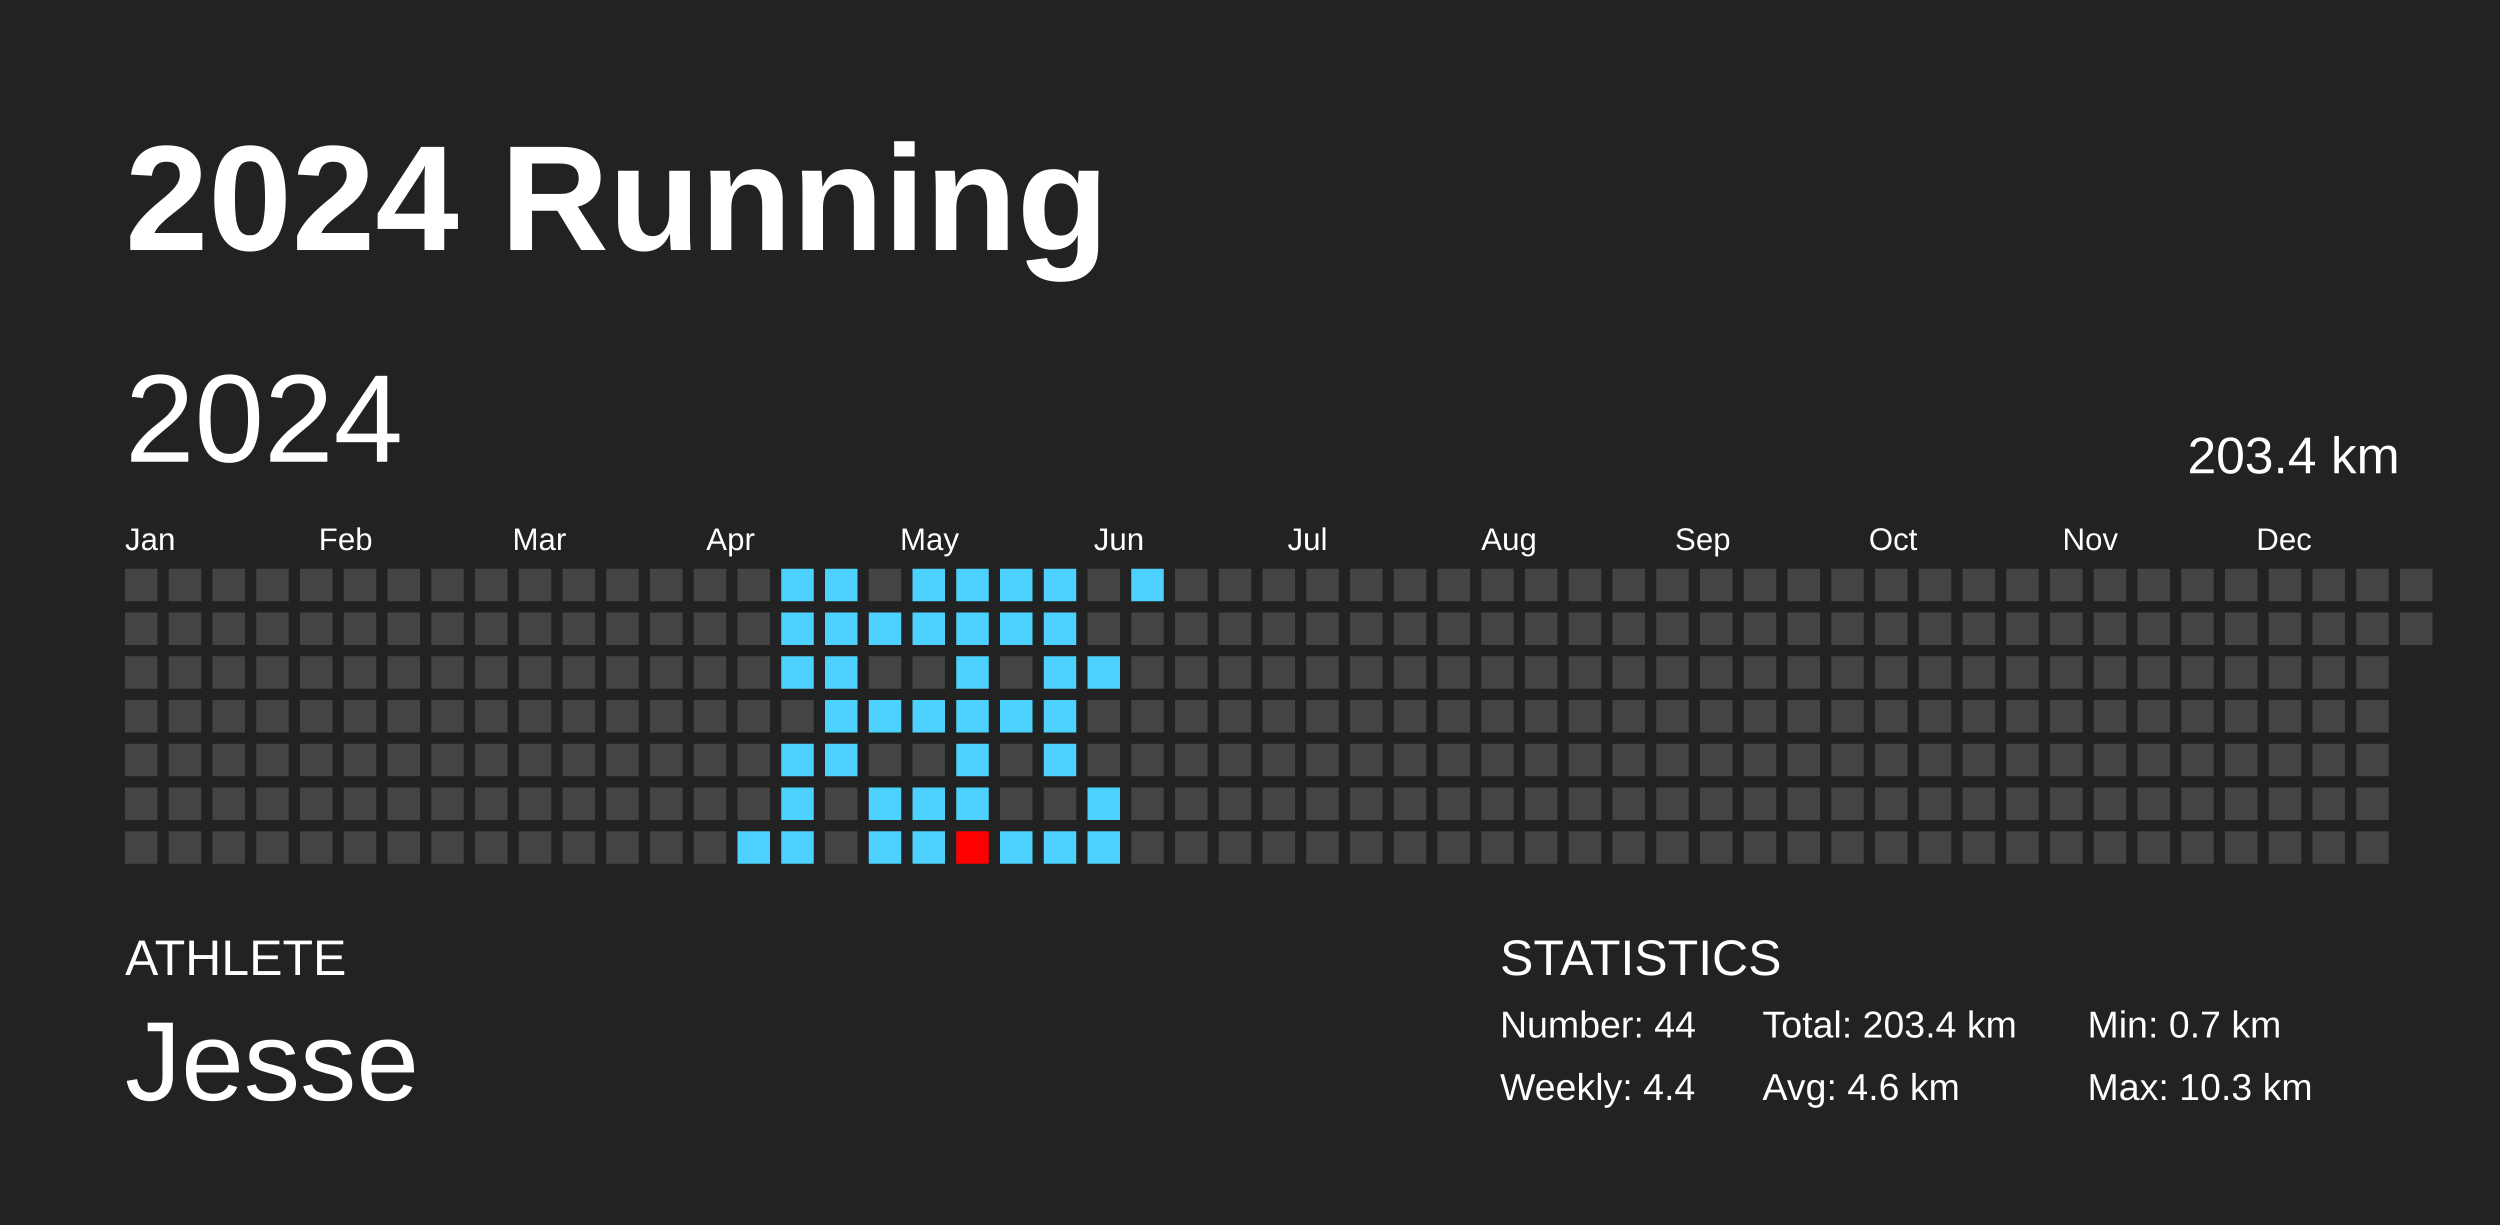
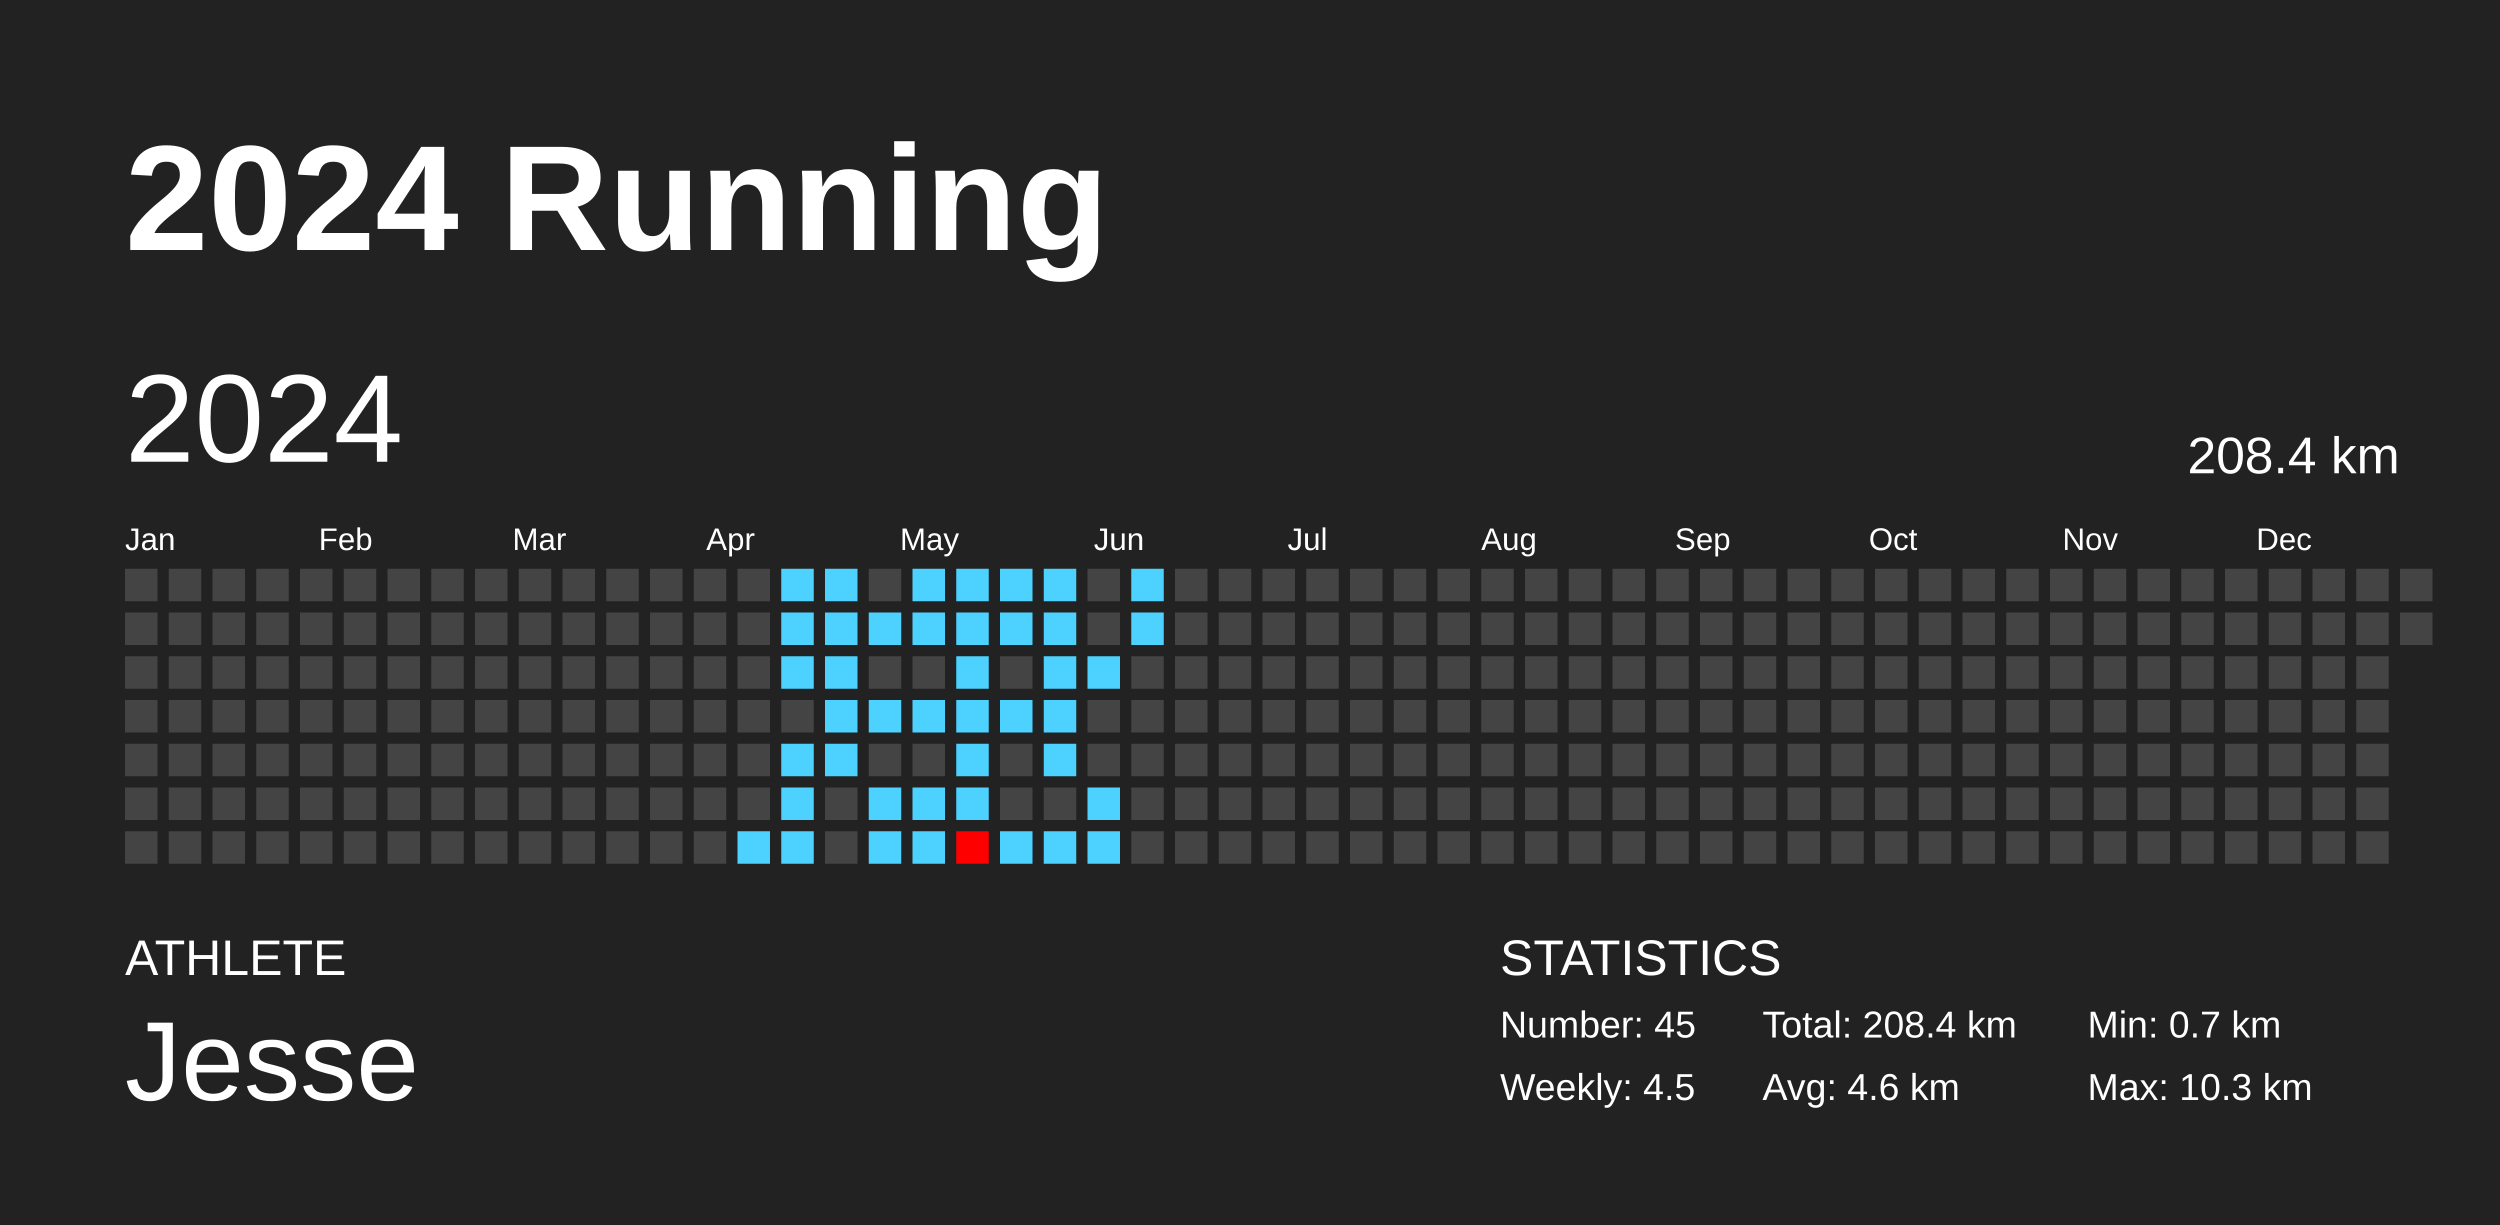
<svg xmlns="http://www.w3.org/2000/svg" baseProfile="full" height="98mm" version="1.1" viewBox="0,0,200,98" width="200mm">
  <defs />
  <rect fill="#222222" height="98" width="200" x="0" y="0" />
  <text fill="#FFFFFF" style="font-size:12px; font-family:Arial; font-weight:bold;" x="10" y="20">2024 Running</text>
  <text fill="#FFFFFF" style="font-size:4px; font-family:Arial" x="10" y="78">ATHLETE</text>
  <text fill="#FFFFFF" style="font-size:9px; font-family:Arial" x="10" y="88">Jesse</text>
  <text fill="#FFFFFF" style="font-size:4px; font-family:Arial" x="120" y="78">STATISTICS</text>
-   <text fill="#FFFFFF" style="font-size:3px; font-family:Arial" x="120" y="83">Number: 44</text>
-   <text fill="#FFFFFF" style="font-size:3px; font-family:Arial" x="120" y="88">Weekly: 4.4</text>
-   <text fill="#FFFFFF" style="font-size:3px; font-family:Arial" x="141" y="83">Total: 203.4 km</text>
+   <text fill="#FFFFFF" style="font-size:3px; font-family:Arial" x="120" y="83">Number: 45</text>
+   <text fill="#FFFFFF" style="font-size:3px; font-family:Arial" x="120" y="88">Weekly: 4.5</text>
+   <text fill="#FFFFFF" style="font-size:3px; font-family:Arial" x="141" y="83">Total: 208.4 km</text>
  <text fill="#FFFFFF" style="font-size:3px; font-family:Arial" x="141" y="88">Avg: 4.6 km</text>
  <text fill="#FFFFFF" style="font-size:3px; font-family:Arial" x="167" y="83">Min: 0.7 km</text>
  <text fill="#FFFFFF" style="font-size:3px; font-family:Arial" x="167" y="88">Max: 10.3 km</text>
  <text dominant-baseline="hanging" fill="#FFFFFF" style="font-size:10.0px; font-family:Arial;" x="10" y="30">2024</text>
-   <text dominant-baseline="hanging" fill="#FFFFFF" style="font-size:4.125px; font-family:Arial;" x="175" y="35">203.4 km</text>
+   <text dominant-baseline="hanging" fill="#FFFFFF" style="font-size:4.125px; font-family:Arial;" x="175" y="35">208.4 km</text>
  <text fill="#FFFFFF" style="font-size:2.5px; font-family:Arial" x="10.0" y="44">Jan</text>
  <text fill="#FFFFFF" style="font-size:2.5px; font-family:Arial" x="25.5" y="44">Feb</text>
  <text fill="#FFFFFF" style="font-size:2.5px; font-family:Arial" x="41.0" y="44">Mar</text>
  <text fill="#FFFFFF" style="font-size:2.5px; font-family:Arial" x="56.5" y="44">Apr</text>
  <text fill="#FFFFFF" style="font-size:2.5px; font-family:Arial" x="72.0" y="44">May</text>
  <text fill="#FFFFFF" style="font-size:2.5px; font-family:Arial" x="87.5" y="44">Jun</text>
  <text fill="#FFFFFF" style="font-size:2.5px; font-family:Arial" x="103.0" y="44">Jul</text>
  <text fill="#FFFFFF" style="font-size:2.5px; font-family:Arial" x="118.5" y="44">Aug</text>
  <text fill="#FFFFFF" style="font-size:2.5px; font-family:Arial" x="134.0" y="44">Sep</text>
  <text fill="#FFFFFF" style="font-size:2.5px; font-family:Arial" x="149.5" y="44">Oct</text>
  <text fill="#FFFFFF" style="font-size:2.5px; font-family:Arial" x="165.0" y="44">Nov</text>
  <text fill="#FFFFFF" style="font-size:2.5px; font-family:Arial" x="180.5" y="44">Dec</text>
  <rect fill="#444444" height="2.6" width="2.6" x="10.0" y="45.5" />
  <rect fill="#444444" height="2.6" width="2.6" x="10.0" y="49.0" />
  <rect fill="#444444" height="2.6" width="2.6" x="10.0" y="52.5" />
  <rect fill="#444444" height="2.6" width="2.6" x="10.0" y="56.0" />
  <rect fill="#444444" height="2.6" width="2.6" x="10.0" y="59.5" />
  <rect fill="#444444" height="2.6" width="2.6" x="10.0" y="63.0" />
  <rect fill="#444444" height="2.6" width="2.6" x="10.0" y="66.5" />
  <rect fill="#444444" height="2.6" width="2.6" x="13.5" y="45.5" />
  <rect fill="#444444" height="2.6" width="2.6" x="13.5" y="49.0" />
  <rect fill="#444444" height="2.6" width="2.6" x="13.5" y="52.5" />
  <rect fill="#444444" height="2.6" width="2.6" x="13.5" y="56.0" />
  <rect fill="#444444" height="2.6" width="2.6" x="13.5" y="59.5" />
  <rect fill="#444444" height="2.6" width="2.6" x="13.5" y="63.0" />
  <rect fill="#444444" height="2.6" width="2.6" x="13.5" y="66.5" />
  <rect fill="#444444" height="2.6" width="2.6" x="17.0" y="45.5" />
  <rect fill="#444444" height="2.6" width="2.6" x="17.0" y="49.0" />
  <rect fill="#444444" height="2.6" width="2.6" x="17.0" y="52.5" />
  <rect fill="#444444" height="2.6" width="2.6" x="17.0" y="56.0" />
  <rect fill="#444444" height="2.6" width="2.6" x="17.0" y="59.5" />
  <rect fill="#444444" height="2.6" width="2.6" x="17.0" y="63.0" />
  <rect fill="#444444" height="2.6" width="2.6" x="17.0" y="66.5" />
  <rect fill="#444444" height="2.6" width="2.6" x="20.5" y="45.5" />
  <rect fill="#444444" height="2.6" width="2.6" x="20.5" y="49.0" />
  <rect fill="#444444" height="2.6" width="2.6" x="20.5" y="52.5" />
  <rect fill="#444444" height="2.6" width="2.6" x="20.5" y="56.0" />
  <rect fill="#444444" height="2.6" width="2.6" x="20.5" y="59.5" />
  <rect fill="#444444" height="2.6" width="2.6" x="20.5" y="63.0" />
  <rect fill="#444444" height="2.6" width="2.6" x="20.5" y="66.5" />
  <rect fill="#444444" height="2.6" width="2.6" x="24.0" y="45.5" />
  <rect fill="#444444" height="2.6" width="2.6" x="24.0" y="49.0" />
  <rect fill="#444444" height="2.6" width="2.6" x="24.0" y="52.5" />
  <rect fill="#444444" height="2.6" width="2.6" x="24.0" y="56.0" />
  <rect fill="#444444" height="2.6" width="2.6" x="24.0" y="59.5" />
  <rect fill="#444444" height="2.6" width="2.6" x="24.0" y="63.0" />
  <rect fill="#444444" height="2.6" width="2.6" x="24.0" y="66.5" />
  <rect fill="#444444" height="2.6" width="2.6" x="27.5" y="45.5" />
  <rect fill="#444444" height="2.6" width="2.6" x="27.5" y="49.0" />
  <rect fill="#444444" height="2.6" width="2.6" x="27.5" y="52.5" />
  <rect fill="#444444" height="2.6" width="2.6" x="27.5" y="56.0" />
  <rect fill="#444444" height="2.6" width="2.6" x="27.5" y="59.5" />
  <rect fill="#444444" height="2.6" width="2.6" x="27.5" y="63.0" />
  <rect fill="#444444" height="2.6" width="2.6" x="27.5" y="66.5" />
  <rect fill="#444444" height="2.6" width="2.6" x="31.0" y="45.5" />
  <rect fill="#444444" height="2.6" width="2.6" x="31.0" y="49.0" />
  <rect fill="#444444" height="2.6" width="2.6" x="31.0" y="52.5" />
  <rect fill="#444444" height="2.6" width="2.6" x="31.0" y="56.0" />
  <rect fill="#444444" height="2.6" width="2.6" x="31.0" y="59.5" />
  <rect fill="#444444" height="2.6" width="2.6" x="31.0" y="63.0" />
  <rect fill="#444444" height="2.6" width="2.6" x="31.0" y="66.5" />
  <rect fill="#444444" height="2.6" width="2.6" x="34.5" y="45.5" />
  <rect fill="#444444" height="2.6" width="2.6" x="34.5" y="49.0" />
  <rect fill="#444444" height="2.6" width="2.6" x="34.5" y="52.5" />
  <rect fill="#444444" height="2.6" width="2.6" x="34.5" y="56.0" />
  <rect fill="#444444" height="2.6" width="2.6" x="34.5" y="59.5" />
  <rect fill="#444444" height="2.6" width="2.6" x="34.5" y="63.0" />
  <rect fill="#444444" height="2.6" width="2.6" x="34.5" y="66.5" />
  <rect fill="#444444" height="2.6" width="2.6" x="38.0" y="45.5" />
  <rect fill="#444444" height="2.6" width="2.6" x="38.0" y="49.0" />
  <rect fill="#444444" height="2.6" width="2.6" x="38.0" y="52.5" />
  <rect fill="#444444" height="2.6" width="2.6" x="38.0" y="56.0" />
  <rect fill="#444444" height="2.6" width="2.6" x="38.0" y="59.5" />
  <rect fill="#444444" height="2.6" width="2.6" x="38.0" y="63.0" />
  <rect fill="#444444" height="2.6" width="2.6" x="38.0" y="66.5" />
  <rect fill="#444444" height="2.6" width="2.6" x="41.5" y="45.5" />
  <rect fill="#444444" height="2.6" width="2.6" x="41.5" y="49.0" />
  <rect fill="#444444" height="2.6" width="2.6" x="41.5" y="52.5" />
  <rect fill="#444444" height="2.6" width="2.6" x="41.5" y="56.0" />
  <rect fill="#444444" height="2.6" width="2.6" x="41.5" y="59.5" />
  <rect fill="#444444" height="2.6" width="2.6" x="41.5" y="63.0" />
  <rect fill="#444444" height="2.6" width="2.6" x="41.5" y="66.5" />
  <rect fill="#444444" height="2.6" width="2.6" x="45.0" y="45.5" />
  <rect fill="#444444" height="2.6" width="2.6" x="45.0" y="49.0" />
  <rect fill="#444444" height="2.6" width="2.6" x="45.0" y="52.5" />
  <rect fill="#444444" height="2.6" width="2.6" x="45.0" y="56.0" />
  <rect fill="#444444" height="2.6" width="2.6" x="45.0" y="59.5" />
  <rect fill="#444444" height="2.6" width="2.6" x="45.0" y="63.0" />
  <rect fill="#444444" height="2.6" width="2.6" x="45.0" y="66.5" />
  <rect fill="#444444" height="2.6" width="2.6" x="48.5" y="45.5" />
  <rect fill="#444444" height="2.6" width="2.6" x="48.5" y="49.0" />
  <rect fill="#444444" height="2.6" width="2.6" x="48.5" y="52.5" />
  <rect fill="#444444" height="2.6" width="2.6" x="48.5" y="56.0" />
  <rect fill="#444444" height="2.6" width="2.6" x="48.5" y="59.5" />
  <rect fill="#444444" height="2.6" width="2.6" x="48.5" y="63.0" />
  <rect fill="#444444" height="2.6" width="2.6" x="48.5" y="66.5" />
  <rect fill="#444444" height="2.6" width="2.6" x="52.0" y="45.5" />
  <rect fill="#444444" height="2.6" width="2.6" x="52.0" y="49.0" />
  <rect fill="#444444" height="2.6" width="2.6" x="52.0" y="52.5" />
  <rect fill="#444444" height="2.6" width="2.6" x="52.0" y="56.0" />
  <rect fill="#444444" height="2.6" width="2.6" x="52.0" y="59.5" />
  <rect fill="#444444" height="2.6" width="2.6" x="52.0" y="63.0" />
  <rect fill="#444444" height="2.6" width="2.6" x="52.0" y="66.5" />
  <rect fill="#444444" height="2.6" width="2.6" x="55.5" y="45.5" />
  <rect fill="#444444" height="2.6" width="2.6" x="55.5" y="49.0" />
  <rect fill="#444444" height="2.6" width="2.6" x="55.5" y="52.5" />
  <rect fill="#444444" height="2.6" width="2.6" x="55.5" y="56.0" />
  <rect fill="#444444" height="2.6" width="2.6" x="55.5" y="59.5" />
  <rect fill="#444444" height="2.6" width="2.6" x="55.5" y="63.0" />
  <rect fill="#444444" height="2.6" width="2.6" x="55.5" y="66.5" />
  <rect fill="#444444" height="2.6" width="2.6" x="59.0" y="45.5" />
  <rect fill="#444444" height="2.6" width="2.6" x="59.0" y="49.0" />
  <rect fill="#444444" height="2.6" width="2.6" x="59.0" y="52.5" />
  <rect fill="#444444" height="2.6" width="2.6" x="59.0" y="56.0" />
  <rect fill="#444444" height="2.6" width="2.6" x="59.0" y="59.5" />
  <rect fill="#444444" height="2.6" width="2.6" x="59.0" y="63.0" />
  <rect fill="#4dd2ff" height="2.6" width="2.6" x="59.0" y="66.5" />
  <rect fill="#4dd2ff" height="2.6" width="2.6" x="62.5" y="45.5" />
  <rect fill="#4dd2ff" height="2.6" width="2.6" x="62.5" y="49.0" />
  <rect fill="#4dd2ff" height="2.6" width="2.6" x="62.5" y="52.5" />
  <rect fill="#444444" height="2.6" width="2.6" x="62.5" y="56.0" />
  <rect fill="#4dd2ff" height="2.6" width="2.6" x="62.5" y="59.5" />
  <rect fill="#4dd2ff" height="2.6" width="2.6" x="62.5" y="63.0" />
  <rect fill="#4dd2ff" height="2.6" width="2.6" x="62.5" y="66.5" />
  <rect fill="#4dd2ff" height="2.6" width="2.6" x="66.0" y="45.5" />
  <rect fill="#4dd2ff" height="2.6" width="2.6" x="66.0" y="49.0" />
  <rect fill="#4dd2ff" height="2.6" width="2.6" x="66.0" y="52.5" />
  <rect fill="#4dd2ff" height="2.6" width="2.6" x="66.0" y="56.0" />
  <rect fill="#4dd2ff" height="2.6" width="2.6" x="66.0" y="59.5" />
  <rect fill="#444444" height="2.6" width="2.6" x="66.0" y="63.0" />
  <rect fill="#444444" height="2.6" width="2.6" x="66.0" y="66.5" />
  <rect fill="#444444" height="2.6" width="2.6" x="69.5" y="45.5" />
  <rect fill="#4dd2ff" height="2.6" width="2.6" x="69.5" y="49.0" />
  <rect fill="#444444" height="2.6" width="2.6" x="69.5" y="52.5" />
  <rect fill="#4dd2ff" height="2.6" width="2.6" x="69.5" y="56.0" />
  <rect fill="#444444" height="2.6" width="2.6" x="69.5" y="59.5" />
  <rect fill="#4dd2ff" height="2.6" width="2.6" x="69.5" y="63.0" />
  <rect fill="#4dd2ff" height="2.6" width="2.6" x="69.5" y="66.5" />
  <rect fill="#4dd2ff" height="2.6" width="2.6" x="73.0" y="45.5" />
  <rect fill="#4dd2ff" height="2.6" width="2.6" x="73.0" y="49.0" />
  <rect fill="#444444" height="2.6" width="2.6" x="73.0" y="52.5" />
  <rect fill="#4dd2ff" height="2.6" width="2.6" x="73.0" y="56.0" />
  <rect fill="#444444" height="2.6" width="2.6" x="73.0" y="59.5" />
  <rect fill="#4dd2ff" height="2.6" width="2.6" x="73.0" y="63.0" />
  <rect fill="#4dd2ff" height="2.6" width="2.6" x="73.0" y="66.5" />
  <rect fill="#4dd2ff" height="2.6" width="2.6" x="76.5" y="45.5" />
  <rect fill="#4dd2ff" height="2.6" width="2.6" x="76.5" y="49.0" />
  <rect fill="#4dd2ff" height="2.6" width="2.6" x="76.5" y="52.5" />
  <rect fill="#4dd2ff" height="2.6" width="2.6" x="76.5" y="56.0" />
  <rect fill="#4dd2ff" height="2.6" width="2.6" x="76.5" y="59.5" />
  <rect fill="#4dd2ff" height="2.6" width="2.6" x="76.5" y="63.0" />
  <rect fill="#ff0000" height="2.6" width="2.6" x="76.5" y="66.5" />
  <rect fill="#4dd2ff" height="2.6" width="2.6" x="80.0" y="45.5" />
  <rect fill="#4dd2ff" height="2.6" width="2.6" x="80.0" y="49.0" />
  <rect fill="#444444" height="2.6" width="2.6" x="80.0" y="52.5" />
  <rect fill="#4dd2ff" height="2.6" width="2.6" x="80.0" y="56.0" />
  <rect fill="#444444" height="2.6" width="2.6" x="80.0" y="59.5" />
  <rect fill="#444444" height="2.6" width="2.6" x="80.0" y="63.0" />
  <rect fill="#4dd2ff" height="2.6" width="2.6" x="80.0" y="66.5" />
  <rect fill="#4dd2ff" height="2.6" width="2.6" x="83.5" y="45.5" />
  <rect fill="#4dd2ff" height="2.6" width="2.6" x="83.5" y="49.0" />
  <rect fill="#4dd2ff" height="2.6" width="2.6" x="83.5" y="52.5" />
  <rect fill="#4dd2ff" height="2.6" width="2.6" x="83.5" y="56.0" />
  <rect fill="#4dd2ff" height="2.6" width="2.6" x="83.5" y="59.5" />
  <rect fill="#444444" height="2.6" width="2.6" x="83.5" y="63.0" />
  <rect fill="#4dd2ff" height="2.6" width="2.6" x="83.5" y="66.5" />
  <rect fill="#444444" height="2.6" width="2.6" x="87.0" y="45.5" />
  <rect fill="#444444" height="2.6" width="2.6" x="87.0" y="49.0" />
  <rect fill="#4dd2ff" height="2.6" width="2.6" x="87.0" y="52.5" />
  <rect fill="#444444" height="2.6" width="2.6" x="87.0" y="56.0" />
  <rect fill="#444444" height="2.6" width="2.6" x="87.0" y="59.5" />
  <rect fill="#4dd2ff" height="2.6" width="2.6" x="87.0" y="63.0" />
  <rect fill="#4dd2ff" height="2.6" width="2.6" x="87.0" y="66.5" />
  <rect fill="#4dd2ff" height="2.6" width="2.6" x="90.5" y="45.5" />
-   <rect fill="#444444" height="2.6" width="2.6" x="90.5" y="49.0" />
+   <rect fill="#4dd2ff" height="2.6" width="2.6" x="90.5" y="49.0" />
  <rect fill="#444444" height="2.6" width="2.6" x="90.5" y="52.5" />
  <rect fill="#444444" height="2.6" width="2.6" x="90.5" y="56.0" />
  <rect fill="#444444" height="2.6" width="2.6" x="90.5" y="59.5" />
  <rect fill="#444444" height="2.6" width="2.6" x="90.5" y="63.0" />
  <rect fill="#444444" height="2.6" width="2.6" x="90.5" y="66.5" />
  <rect fill="#444444" height="2.6" width="2.6" x="94.0" y="45.5" />
  <rect fill="#444444" height="2.6" width="2.6" x="94.0" y="49.0" />
  <rect fill="#444444" height="2.6" width="2.6" x="94.0" y="52.5" />
  <rect fill="#444444" height="2.6" width="2.6" x="94.0" y="56.0" />
  <rect fill="#444444" height="2.6" width="2.6" x="94.0" y="59.5" />
  <rect fill="#444444" height="2.6" width="2.6" x="94.0" y="63.0" />
  <rect fill="#444444" height="2.6" width="2.6" x="94.0" y="66.5" />
  <rect fill="#444444" height="2.6" width="2.6" x="97.5" y="45.5" />
  <rect fill="#444444" height="2.6" width="2.6" x="97.5" y="49.0" />
  <rect fill="#444444" height="2.6" width="2.6" x="97.5" y="52.5" />
  <rect fill="#444444" height="2.6" width="2.6" x="97.5" y="56.0" />
  <rect fill="#444444" height="2.6" width="2.6" x="97.5" y="59.5" />
  <rect fill="#444444" height="2.6" width="2.6" x="97.5" y="63.0" />
  <rect fill="#444444" height="2.6" width="2.6" x="97.5" y="66.5" />
  <rect fill="#444444" height="2.6" width="2.6" x="101.0" y="45.5" />
  <rect fill="#444444" height="2.6" width="2.6" x="101.0" y="49.0" />
  <rect fill="#444444" height="2.6" width="2.6" x="101.0" y="52.5" />
  <rect fill="#444444" height="2.6" width="2.6" x="101.0" y="56.0" />
  <rect fill="#444444" height="2.6" width="2.6" x="101.0" y="59.5" />
  <rect fill="#444444" height="2.6" width="2.6" x="101.0" y="63.0" />
  <rect fill="#444444" height="2.6" width="2.6" x="101.0" y="66.5" />
  <rect fill="#444444" height="2.6" width="2.6" x="104.5" y="45.5" />
  <rect fill="#444444" height="2.6" width="2.6" x="104.5" y="49.0" />
  <rect fill="#444444" height="2.6" width="2.6" x="104.5" y="52.5" />
  <rect fill="#444444" height="2.6" width="2.6" x="104.5" y="56.0" />
  <rect fill="#444444" height="2.6" width="2.6" x="104.5" y="59.5" />
  <rect fill="#444444" height="2.6" width="2.6" x="104.5" y="63.0" />
  <rect fill="#444444" height="2.6" width="2.6" x="104.5" y="66.5" />
  <rect fill="#444444" height="2.6" width="2.6" x="108.0" y="45.5" />
  <rect fill="#444444" height="2.6" width="2.6" x="108.0" y="49.0" />
  <rect fill="#444444" height="2.6" width="2.6" x="108.0" y="52.5" />
  <rect fill="#444444" height="2.6" width="2.6" x="108.0" y="56.0" />
  <rect fill="#444444" height="2.6" width="2.6" x="108.0" y="59.5" />
  <rect fill="#444444" height="2.6" width="2.6" x="108.0" y="63.0" />
  <rect fill="#444444" height="2.6" width="2.6" x="108.0" y="66.5" />
  <rect fill="#444444" height="2.6" width="2.6" x="111.5" y="45.5" />
  <rect fill="#444444" height="2.6" width="2.6" x="111.5" y="49.0" />
  <rect fill="#444444" height="2.6" width="2.6" x="111.5" y="52.5" />
  <rect fill="#444444" height="2.6" width="2.6" x="111.5" y="56.0" />
  <rect fill="#444444" height="2.6" width="2.6" x="111.5" y="59.5" />
  <rect fill="#444444" height="2.6" width="2.6" x="111.5" y="63.0" />
  <rect fill="#444444" height="2.6" width="2.6" x="111.5" y="66.5" />
  <rect fill="#444444" height="2.6" width="2.6" x="115.0" y="45.5" />
  <rect fill="#444444" height="2.6" width="2.6" x="115.0" y="49.0" />
  <rect fill="#444444" height="2.6" width="2.6" x="115.0" y="52.5" />
  <rect fill="#444444" height="2.6" width="2.6" x="115.0" y="56.0" />
  <rect fill="#444444" height="2.6" width="2.6" x="115.0" y="59.5" />
  <rect fill="#444444" height="2.6" width="2.6" x="115.0" y="63.0" />
  <rect fill="#444444" height="2.6" width="2.6" x="115.0" y="66.5" />
  <rect fill="#444444" height="2.6" width="2.6" x="118.5" y="45.5" />
  <rect fill="#444444" height="2.6" width="2.6" x="118.5" y="49.0" />
  <rect fill="#444444" height="2.6" width="2.6" x="118.5" y="52.5" />
  <rect fill="#444444" height="2.6" width="2.6" x="118.5" y="56.0" />
  <rect fill="#444444" height="2.6" width="2.6" x="118.5" y="59.5" />
  <rect fill="#444444" height="2.6" width="2.6" x="118.5" y="63.0" />
  <rect fill="#444444" height="2.6" width="2.6" x="118.5" y="66.5" />
  <rect fill="#444444" height="2.6" width="2.6" x="122.0" y="45.5" />
  <rect fill="#444444" height="2.6" width="2.6" x="122.0" y="49.0" />
  <rect fill="#444444" height="2.6" width="2.6" x="122.0" y="52.5" />
  <rect fill="#444444" height="2.6" width="2.6" x="122.0" y="56.0" />
  <rect fill="#444444" height="2.6" width="2.6" x="122.0" y="59.5" />
  <rect fill="#444444" height="2.6" width="2.6" x="122.0" y="63.0" />
  <rect fill="#444444" height="2.6" width="2.6" x="122.0" y="66.5" />
  <rect fill="#444444" height="2.6" width="2.6" x="125.5" y="45.5" />
  <rect fill="#444444" height="2.6" width="2.6" x="125.5" y="49.0" />
  <rect fill="#444444" height="2.6" width="2.6" x="125.5" y="52.5" />
  <rect fill="#444444" height="2.6" width="2.6" x="125.5" y="56.0" />
  <rect fill="#444444" height="2.6" width="2.6" x="125.5" y="59.5" />
  <rect fill="#444444" height="2.6" width="2.6" x="125.5" y="63.0" />
  <rect fill="#444444" height="2.6" width="2.6" x="125.5" y="66.5" />
  <rect fill="#444444" height="2.6" width="2.6" x="129.0" y="45.5" />
  <rect fill="#444444" height="2.6" width="2.6" x="129.0" y="49.0" />
  <rect fill="#444444" height="2.6" width="2.6" x="129.0" y="52.5" />
  <rect fill="#444444" height="2.6" width="2.6" x="129.0" y="56.0" />
  <rect fill="#444444" height="2.6" width="2.6" x="129.0" y="59.5" />
  <rect fill="#444444" height="2.6" width="2.6" x="129.0" y="63.0" />
  <rect fill="#444444" height="2.6" width="2.6" x="129.0" y="66.5" />
  <rect fill="#444444" height="2.6" width="2.6" x="132.5" y="45.5" />
  <rect fill="#444444" height="2.6" width="2.6" x="132.5" y="49.0" />
  <rect fill="#444444" height="2.6" width="2.6" x="132.5" y="52.5" />
  <rect fill="#444444" height="2.6" width="2.6" x="132.5" y="56.0" />
  <rect fill="#444444" height="2.6" width="2.6" x="132.5" y="59.5" />
  <rect fill="#444444" height="2.6" width="2.6" x="132.5" y="63.0" />
  <rect fill="#444444" height="2.6" width="2.6" x="132.5" y="66.5" />
  <rect fill="#444444" height="2.6" width="2.6" x="136.0" y="45.5" />
  <rect fill="#444444" height="2.6" width="2.6" x="136.0" y="49.0" />
  <rect fill="#444444" height="2.6" width="2.6" x="136.0" y="52.5" />
  <rect fill="#444444" height="2.6" width="2.6" x="136.0" y="56.0" />
  <rect fill="#444444" height="2.6" width="2.6" x="136.0" y="59.5" />
  <rect fill="#444444" height="2.6" width="2.6" x="136.0" y="63.0" />
  <rect fill="#444444" height="2.6" width="2.6" x="136.0" y="66.5" />
  <rect fill="#444444" height="2.6" width="2.6" x="139.5" y="45.5" />
  <rect fill="#444444" height="2.6" width="2.6" x="139.5" y="49.0" />
  <rect fill="#444444" height="2.6" width="2.6" x="139.5" y="52.5" />
  <rect fill="#444444" height="2.6" width="2.6" x="139.5" y="56.0" />
  <rect fill="#444444" height="2.6" width="2.6" x="139.5" y="59.5" />
  <rect fill="#444444" height="2.6" width="2.6" x="139.5" y="63.0" />
  <rect fill="#444444" height="2.6" width="2.6" x="139.5" y="66.5" />
  <rect fill="#444444" height="2.6" width="2.6" x="143.0" y="45.5" />
  <rect fill="#444444" height="2.6" width="2.6" x="143.0" y="49.0" />
  <rect fill="#444444" height="2.6" width="2.6" x="143.0" y="52.5" />
  <rect fill="#444444" height="2.6" width="2.6" x="143.0" y="56.0" />
  <rect fill="#444444" height="2.6" width="2.6" x="143.0" y="59.5" />
  <rect fill="#444444" height="2.6" width="2.6" x="143.0" y="63.0" />
  <rect fill="#444444" height="2.6" width="2.6" x="143.0" y="66.5" />
  <rect fill="#444444" height="2.6" width="2.6" x="146.5" y="45.5" />
  <rect fill="#444444" height="2.6" width="2.6" x="146.5" y="49.0" />
  <rect fill="#444444" height="2.6" width="2.6" x="146.5" y="52.5" />
  <rect fill="#444444" height="2.6" width="2.6" x="146.5" y="56.0" />
  <rect fill="#444444" height="2.6" width="2.6" x="146.5" y="59.5" />
  <rect fill="#444444" height="2.6" width="2.6" x="146.5" y="63.0" />
  <rect fill="#444444" height="2.6" width="2.6" x="146.5" y="66.5" />
  <rect fill="#444444" height="2.6" width="2.6" x="150.0" y="45.5" />
  <rect fill="#444444" height="2.6" width="2.6" x="150.0" y="49.0" />
  <rect fill="#444444" height="2.6" width="2.6" x="150.0" y="52.5" />
  <rect fill="#444444" height="2.6" width="2.6" x="150.0" y="56.0" />
  <rect fill="#444444" height="2.6" width="2.6" x="150.0" y="59.5" />
  <rect fill="#444444" height="2.6" width="2.6" x="150.0" y="63.0" />
  <rect fill="#444444" height="2.6" width="2.6" x="150.0" y="66.5" />
  <rect fill="#444444" height="2.6" width="2.6" x="153.5" y="45.5" />
  <rect fill="#444444" height="2.6" width="2.6" x="153.5" y="49.0" />
  <rect fill="#444444" height="2.6" width="2.6" x="153.5" y="52.5" />
  <rect fill="#444444" height="2.6" width="2.6" x="153.5" y="56.0" />
  <rect fill="#444444" height="2.6" width="2.6" x="153.5" y="59.5" />
  <rect fill="#444444" height="2.6" width="2.6" x="153.5" y="63.0" />
  <rect fill="#444444" height="2.6" width="2.6" x="153.5" y="66.5" />
  <rect fill="#444444" height="2.6" width="2.6" x="157.0" y="45.5" />
  <rect fill="#444444" height="2.6" width="2.6" x="157.0" y="49.0" />
  <rect fill="#444444" height="2.6" width="2.6" x="157.0" y="52.5" />
  <rect fill="#444444" height="2.6" width="2.6" x="157.0" y="56.0" />
  <rect fill="#444444" height="2.6" width="2.6" x="157.0" y="59.5" />
  <rect fill="#444444" height="2.6" width="2.6" x="157.0" y="63.0" />
  <rect fill="#444444" height="2.6" width="2.6" x="157.0" y="66.5" />
  <rect fill="#444444" height="2.6" width="2.6" x="160.5" y="45.5" />
  <rect fill="#444444" height="2.6" width="2.6" x="160.5" y="49.0" />
  <rect fill="#444444" height="2.6" width="2.6" x="160.5" y="52.5" />
  <rect fill="#444444" height="2.6" width="2.6" x="160.5" y="56.0" />
  <rect fill="#444444" height="2.6" width="2.6" x="160.5" y="59.5" />
  <rect fill="#444444" height="2.6" width="2.6" x="160.5" y="63.0" />
  <rect fill="#444444" height="2.6" width="2.6" x="160.5" y="66.5" />
  <rect fill="#444444" height="2.6" width="2.6" x="164.0" y="45.5" />
  <rect fill="#444444" height="2.6" width="2.6" x="164.0" y="49.0" />
  <rect fill="#444444" height="2.6" width="2.6" x="164.0" y="52.5" />
  <rect fill="#444444" height="2.6" width="2.6" x="164.0" y="56.0" />
  <rect fill="#444444" height="2.6" width="2.6" x="164.0" y="59.5" />
  <rect fill="#444444" height="2.6" width="2.6" x="164.0" y="63.0" />
  <rect fill="#444444" height="2.6" width="2.6" x="164.0" y="66.5" />
  <rect fill="#444444" height="2.6" width="2.6" x="167.5" y="45.5" />
  <rect fill="#444444" height="2.6" width="2.6" x="167.5" y="49.0" />
  <rect fill="#444444" height="2.6" width="2.6" x="167.5" y="52.5" />
  <rect fill="#444444" height="2.6" width="2.6" x="167.5" y="56.0" />
  <rect fill="#444444" height="2.6" width="2.6" x="167.5" y="59.5" />
  <rect fill="#444444" height="2.6" width="2.6" x="167.5" y="63.0" />
  <rect fill="#444444" height="2.6" width="2.6" x="167.5" y="66.5" />
  <rect fill="#444444" height="2.6" width="2.6" x="171.0" y="45.5" />
  <rect fill="#444444" height="2.6" width="2.6" x="171.0" y="49.0" />
  <rect fill="#444444" height="2.6" width="2.6" x="171.0" y="52.5" />
  <rect fill="#444444" height="2.6" width="2.6" x="171.0" y="56.0" />
  <rect fill="#444444" height="2.6" width="2.6" x="171.0" y="59.5" />
  <rect fill="#444444" height="2.6" width="2.6" x="171.0" y="63.0" />
  <rect fill="#444444" height="2.6" width="2.6" x="171.0" y="66.5" />
  <rect fill="#444444" height="2.6" width="2.6" x="174.5" y="45.5" />
  <rect fill="#444444" height="2.6" width="2.6" x="174.5" y="49.0" />
  <rect fill="#444444" height="2.6" width="2.6" x="174.5" y="52.5" />
  <rect fill="#444444" height="2.6" width="2.6" x="174.5" y="56.0" />
  <rect fill="#444444" height="2.6" width="2.6" x="174.5" y="59.5" />
  <rect fill="#444444" height="2.6" width="2.6" x="174.5" y="63.0" />
  <rect fill="#444444" height="2.6" width="2.6" x="174.5" y="66.5" />
  <rect fill="#444444" height="2.6" width="2.6" x="178.0" y="45.5" />
  <rect fill="#444444" height="2.6" width="2.6" x="178.0" y="49.0" />
  <rect fill="#444444" height="2.6" width="2.6" x="178.0" y="52.5" />
  <rect fill="#444444" height="2.6" width="2.6" x="178.0" y="56.0" />
  <rect fill="#444444" height="2.6" width="2.6" x="178.0" y="59.5" />
  <rect fill="#444444" height="2.6" width="2.6" x="178.0" y="63.0" />
  <rect fill="#444444" height="2.6" width="2.6" x="178.0" y="66.5" />
  <rect fill="#444444" height="2.6" width="2.6" x="181.5" y="45.5" />
  <rect fill="#444444" height="2.6" width="2.6" x="181.5" y="49.0" />
  <rect fill="#444444" height="2.6" width="2.6" x="181.5" y="52.5" />
  <rect fill="#444444" height="2.6" width="2.6" x="181.5" y="56.0" />
  <rect fill="#444444" height="2.6" width="2.6" x="181.5" y="59.5" />
  <rect fill="#444444" height="2.6" width="2.6" x="181.5" y="63.0" />
  <rect fill="#444444" height="2.6" width="2.6" x="181.5" y="66.5" />
  <rect fill="#444444" height="2.6" width="2.6" x="185.0" y="45.5" />
  <rect fill="#444444" height="2.6" width="2.6" x="185.0" y="49.0" />
  <rect fill="#444444" height="2.6" width="2.6" x="185.0" y="52.5" />
  <rect fill="#444444" height="2.6" width="2.6" x="185.0" y="56.0" />
  <rect fill="#444444" height="2.6" width="2.6" x="185.0" y="59.5" />
  <rect fill="#444444" height="2.6" width="2.6" x="185.0" y="63.0" />
  <rect fill="#444444" height="2.6" width="2.6" x="185.0" y="66.5" />
  <rect fill="#444444" height="2.6" width="2.6" x="188.5" y="45.5" />
  <rect fill="#444444" height="2.6" width="2.6" x="188.5" y="49.0" />
  <rect fill="#444444" height="2.6" width="2.6" x="188.5" y="52.5" />
  <rect fill="#444444" height="2.6" width="2.6" x="188.5" y="56.0" />
  <rect fill="#444444" height="2.6" width="2.6" x="188.5" y="59.5" />
  <rect fill="#444444" height="2.6" width="2.6" x="188.5" y="63.0" />
  <rect fill="#444444" height="2.6" width="2.6" x="188.5" y="66.5" />
  <rect fill="#444444" height="2.6" width="2.6" x="192.0" y="45.5" />
  <rect fill="#444444" height="2.6" width="2.6" x="192.0" y="49.0" />
</svg>
